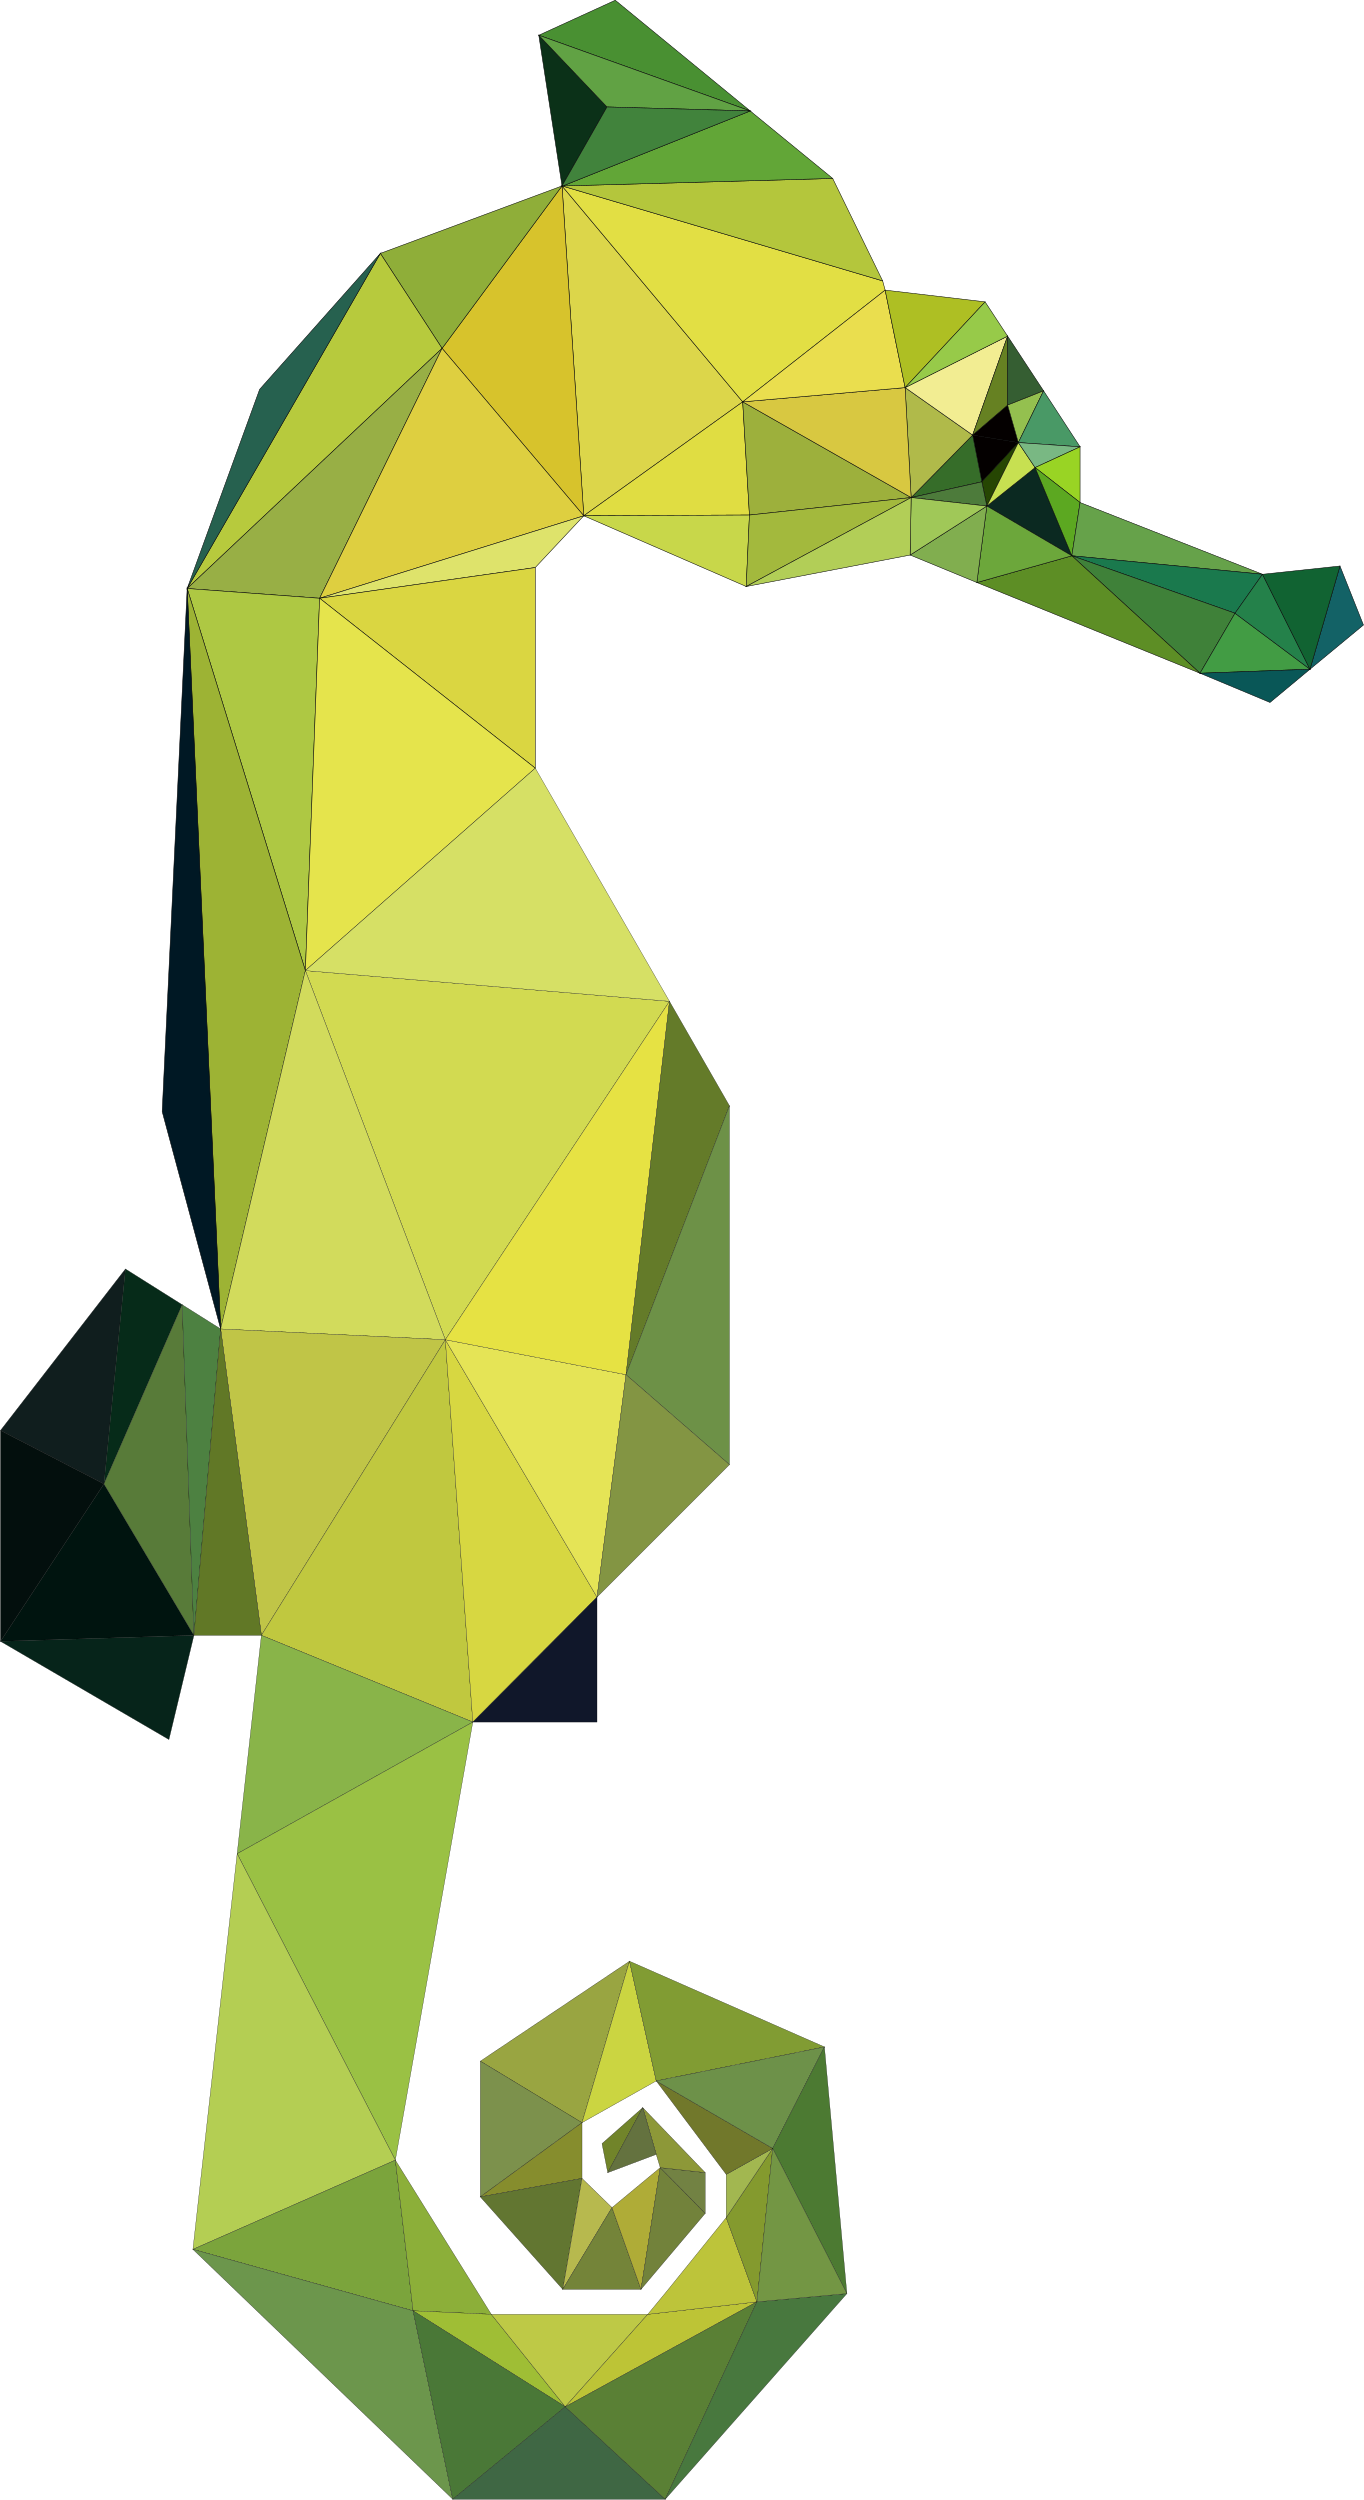
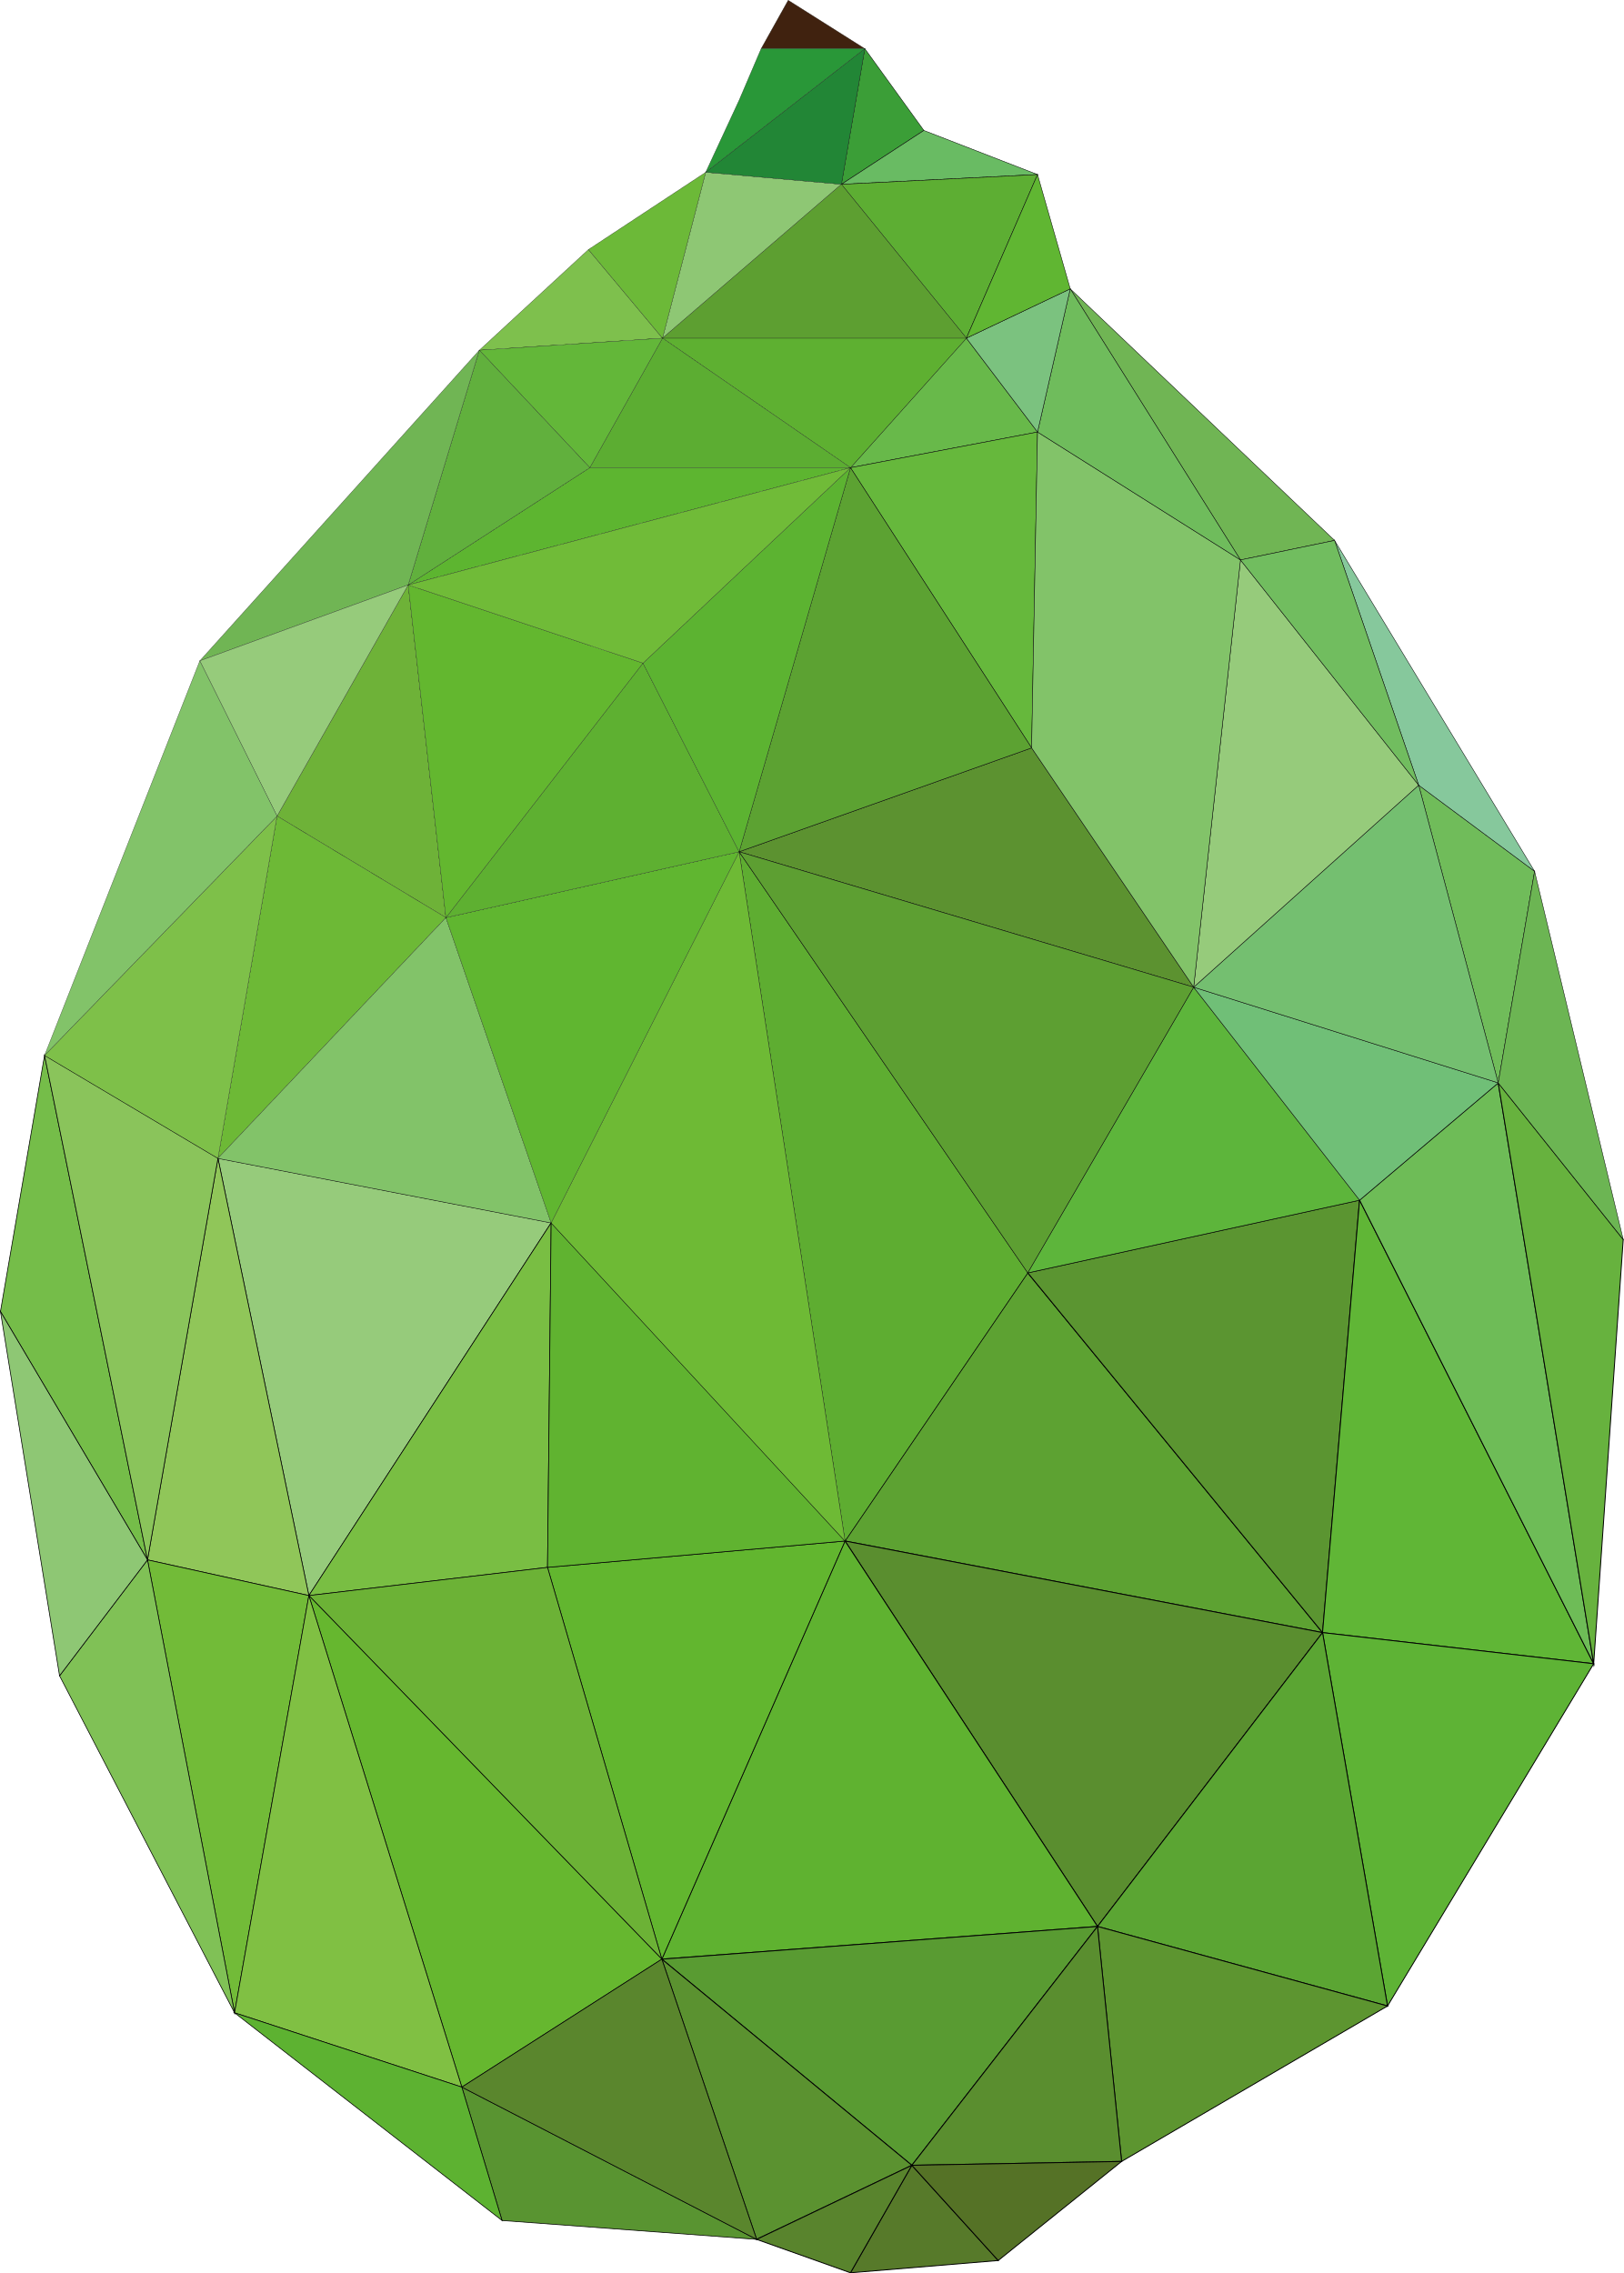
- <svg xmlns="http://www.w3.org/2000/svg" version="1.1" baseProfile="tiny" id="Layer_1" x="0px" y="0px" viewBox="0 0 545.7 1000.4" xml:space="preserve">
+ <svg xmlns="http://www.w3.org/2000/svg" version="1.1" baseProfile="tiny" id="Polygonal_Fruits" x="0px" y="0px" viewBox="0 0 714.3 1000.2" xml:space="preserve">
  <g>
    <g>
-       <polygon fill="#040000" stroke="#000000" stroke-width="0.2" stroke-miterlimit="10" points="403.2,162.1 389.2,174.1     407.5,177.1   " />
-       <polygon fill="#040000" stroke="#000000" stroke-width="0.2" stroke-miterlimit="10" points="389.2,174.1 392.9,192.8     407.5,177.1   " />
-       <polygon fill="#0B2921" stroke="#000000" stroke-width="0.2" stroke-miterlimit="10" points="394.9,202.5 428.9,222.4     414.2,187.1   " />
-       <polygon fill="#366D29" stroke="#000000" stroke-width="0.2" stroke-miterlimit="10" points="389.2,174.1 364.6,199.1     392.9,192.8   " />
-       <polygon fill="#B0BA4A" stroke="#000000" stroke-width="0.2" stroke-miterlimit="10" points="362.2,155.1 364.6,199.1     389.2,174.1   " />
-       <polygon fill="#F2ED92" stroke="#000000" stroke-width="0.2" stroke-miterlimit="10" points="389.2,174.1 403.2,134.5     362.2,155.1   " />
-       <polygon fill="#668122" stroke="#000000" stroke-width="0.2" stroke-miterlimit="10" points="403.2,162.1 403.2,134.5     389.2,174.1   " />
-       <polygon fill="#355E32" stroke="#000000" stroke-width="0.2" stroke-miterlimit="10" points="417.6,156.4 403.2,134.5     403.2,162.1   " />
-       <polygon fill="#264603" stroke="#000000" stroke-width="0.2" stroke-miterlimit="10" points="392.9,192.8 394.9,202.5     407.5,177.1   " />
-       <polygon fill="#4D7B3B" stroke="#000000" stroke-width="0.2" stroke-miterlimit="10" points="364.6,199.1 394.9,202.5     392.9,192.8   " />
-       <polygon fill="#C7E051" stroke="#000000" stroke-width="0.2" stroke-miterlimit="10" points="407.5,177.1 394.9,202.5     414.2,187.1   " />
-       <polygon fill="#94C04F" stroke="#000000" stroke-width="0.2" stroke-miterlimit="10" points="407.5,177.1 417.6,156.4     403.2,162.1   " />
-       <polygon fill="#499966" stroke="#000000" stroke-width="0.2" stroke-miterlimit="10" points="432.2,178.8 417.6,156.4     407.5,177.1   " />
-       <polygon fill="#79B883" stroke="#000000" stroke-width="0.2" stroke-miterlimit="10" points="414.2,187.1 432.2,178.8     407.5,177.1   " />
-       <polygon fill="#99D424" stroke="#000000" stroke-width="0.2" stroke-miterlimit="10" points="432.2,201.1 432.2,178.8     414.2,187.1   " />
-       <polygon fill="#5CA821" stroke="#000000" stroke-width="0.2" stroke-miterlimit="10" points="428.9,222.4 432.2,201.1     414.2,187.1   " />
-       <polygon fill="#66A24A" stroke="#000000" stroke-width="0.2" stroke-miterlimit="10" points="505.2,229.8 432.2,201.1     428.9,222.4   " />
-       <polygon fill="#1A794D" stroke="#000000" stroke-width="0.2" stroke-miterlimit="10" points="494.2,245.4 505.2,229.8     428.9,222.4   " />
-       <polygon fill="#3F8139" stroke="#000000" stroke-width="0.2" stroke-miterlimit="10" points="428.9,222.4 480.2,269.4     494.2,245.4   " />
-       <polygon fill="#5D8E25" stroke="#000000" stroke-width="0.2" stroke-miterlimit="10" points="390.9,233.1 480.2,269.4     428.9,222.4   " />
-       <polygon fill="#6CA73B" stroke="#000000" stroke-width="0.2" stroke-miterlimit="10" points="394.9,202.5 390.9,233.1     428.9,222.4   " />
-       <polygon fill="#81AE4F" stroke="#000000" stroke-width="0.2" stroke-miterlimit="10" points="364.2,222.1 390.9,233.1     394.9,202.5   " />
-       <polygon fill="#A0C858" stroke="#000000" stroke-width="0.2" stroke-miterlimit="10" points="364.6,199.1 364.2,222.1     394.9,202.5   " />
-       <polygon fill="#429C44" stroke="#000000" stroke-width="0.2" stroke-miterlimit="10" points="480.2,269.4 524.2,267.8     494.2,245.4   " />
-       <polygon fill="#24814A" stroke="#000000" stroke-width="0.2" stroke-miterlimit="10" points="494.2,245.4 524.2,267.8     505.2,229.8   " />
-       <polygon fill="#136266" stroke="#000000" stroke-width="0.2" stroke-miterlimit="10" points="536.2,226.5 524.2,267.8     545.6,250.1   " />
-       <polygon fill="#116332" stroke="#000000" stroke-width="0.2" stroke-miterlimit="10" points="505.2,229.8 524.2,267.8     536.2,226.5   " />
-       <polygon fill="#095757" stroke="#000000" stroke-width="0.2" stroke-miterlimit="10" points="508.2,281.1 524.2,267.8     480.2,269.4   " />
-       <polygon fill="#DCD64A" stroke="#000000" stroke-width="0.2" stroke-miterlimit="10" points="224.9,74.4 233.6,206.4 297.2,160.8       " />
-       <polygon fill="#E2DF44" stroke="#000000" stroke-width="0.2" stroke-miterlimit="10" points="354.2,116.1 353.2,112.4 224.9,74.4     297.2,160.8   " />
-       <polygon fill="#E0DD42" stroke="#000000" stroke-width="0.2" stroke-miterlimit="10" points="297.2,160.8 233.6,206.4     299.9,206.1   " />
-       <polygon fill="#9DB03C" stroke="#000000" stroke-width="0.2" stroke-miterlimit="10" points="299.9,206.1 364.6,199.1     297.2,160.8   " />
-       <polygon fill="#D8C841" stroke="#000000" stroke-width="0.2" stroke-miterlimit="10" points="297.2,160.8 364.6,199.1     362.2,155.1   " />
-       <polygon fill="#EADE4E" stroke="#000000" stroke-width="0.2" stroke-miterlimit="10" points="362.2,155.1 354.2,116.1     297.2,160.8   " />
-       <polygon fill="#B4C63C" stroke="#000000" stroke-width="0.2" stroke-miterlimit="10" points="333.2,71.4 225.2,74.4 225.2,74.4     224.9,74.4 224.9,74.4 353.2,112.4   " />
-       <polygon fill="#62A637" stroke="#000000" stroke-width="0.2" stroke-miterlimit="10" points="333.2,71.4 300.2,44.4 225.2,74.4       " />
-       <polygon fill="#499032" stroke="#000000" stroke-width="0.2" stroke-miterlimit="10" points="300.2,44.4 246.2,0.1 215.6,14.1       " />
-       <polygon fill="#0B3118" stroke="#000000" stroke-width="0.2" stroke-miterlimit="10" points="215.6,14.1 224.9,74.4 242.9,42.8       " />
-       <polygon fill="#61A244" stroke="#000000" stroke-width="0.2" stroke-miterlimit="10" points="300.2,44.4 215.6,14.1 242.9,42.8       " />
-       <polygon fill="#41833C" stroke="#000000" stroke-width="0.2" stroke-miterlimit="10" points="242.9,42.8 224.9,74.4 225.2,74.4     225.2,74.4 300.2,44.4 300.2,44.4 300.2,44.4 300.2,44.4   " />
-       <polygon fill="#AEBF23" stroke="#000000" stroke-width="0.2" stroke-miterlimit="10" points="394.2,120.8 354.2,116.1     362.2,155.1   " />
-       <polygon fill="#97CA49" stroke="#000000" stroke-width="0.2" stroke-miterlimit="10" points="403.2,134.5 394.2,120.8     362.2,155.1   " />
-       <polygon fill="#C8D74A" stroke="#000000" stroke-width="0.2" stroke-miterlimit="10" points="233.6,206.4 298.6,234.7     299.9,206.1   " />
-       <polygon fill="#A3B93D" stroke="#000000" stroke-width="0.2" stroke-miterlimit="10" points="299.9,206.1 298.6,234.7     364.6,199.1   " />
-       <polygon fill="#B2CE57" stroke="#000000" stroke-width="0.2" stroke-miterlimit="10" points="298.6,234.7 364.2,222.1     364.6,199.1   " />
-       <polygon fill="#D7C32C" stroke="#000000" stroke-width="0.2" stroke-miterlimit="10" points="176.9,139.4 233.6,206.4 224.9,74.4       " />
-       <polygon fill="#8FAE39" stroke="#000000" stroke-width="0.2" stroke-miterlimit="10" points="224.9,74.4 152.2,101.4 176.9,139.4       " />
-       <polygon fill="#B7CA3D" stroke="#000000" stroke-width="0.2" stroke-miterlimit="10" points="152.2,101.4 74.9,235.5 176.9,139.4       " />
-       <polygon fill="#98AF45" stroke="#000000" stroke-width="0.2" stroke-miterlimit="10" points="176.9,139.4 74.9,235.5 127.9,239.4       " />
-       <polygon fill="#DECF40" stroke="#000000" stroke-width="0.2" stroke-miterlimit="10" points="127.9,239.4 233.6,206.4     176.9,139.4   " />
-       <polygon fill="#DEE36B" stroke="#000000" stroke-width="0.2" stroke-miterlimit="10" points="214.2,227.1 233.6,206.4     127.9,239.4   " />
-       <polygon fill="#DAD641" stroke="#000000" stroke-width="0.2" stroke-miterlimit="10" points="214.2,307.4 214.2,227.1     127.9,239.4   " />
-       <polygon fill="#AEC843" stroke="#000000" stroke-width="0.2" stroke-miterlimit="10" points="127.9,239.4 74.9,235.5 122.2,388.4       " />
-       <polygon fill="#E5E44C" stroke="#000000" stroke-width="0.2" stroke-miterlimit="10" points="122.2,388.4 214.2,307.4     127.9,239.4   " />
-       <polygon fill="#9DB334" stroke="#000000" stroke-width="0.2" stroke-miterlimit="10" points="74.9,235.5 88.3,531.8 122.2,388.4       " />
-       <polygon fill="#001824" stroke="#000000" stroke-width="0.2" stroke-miterlimit="10" points="64.9,444.8 88.3,531.8 74.9,235.5       " />
-       <polygon fill="#26614F" stroke="#000000" stroke-width="0.2" stroke-miterlimit="10" points="103.9,155.8 74.9,235.5 152.2,101.4       " />
+       <polygon fill="#5DA232" stroke="#000000" stroke-width="0.4" stroke-miterlimit="10" points="371.8,678.1 581.9,718.4     452.2,560.1   " />
+       <polygon fill="#5A8E2F" stroke="#000000" stroke-width="0.4" stroke-miterlimit="10" points="482.9,847.7 581.9,718.4     371.8,678.1   " />
+       <polygon fill="#5B9531" stroke="#000000" stroke-width="0.4" stroke-miterlimit="10" points="581.9,718.4 598.2,528.1     452.2,560.1   " />
+       <polygon fill="#5FB230" stroke="#000000" stroke-width="0.4" stroke-miterlimit="10" points="291.2,862.1 482.9,847.7     371.8,678.1   " />
+       <polygon fill="#599B32" stroke="#000000" stroke-width="0.4" stroke-miterlimit="10" points="401.2,952.8 482.9,847.7     291.2,862.1   " />
+       <polygon fill="#60B636" stroke="#000000" stroke-width="0.4" stroke-miterlimit="10" points="581.9,718.4 701.2,732.1     598.2,528.1   " />
+       <polygon fill="#5EB335" stroke="#000000" stroke-width="0.4" stroke-miterlimit="10" points="610.5,882.7 701.2,732.1     581.9,718.4   " />
+       <polygon fill="#6EBC57" stroke="#000000" stroke-width="0.4" stroke-miterlimit="10" points="598.2,528.1 701.2,732.1     659.2,476.5   " />
+       <polygon fill="#67B23E" stroke="#000000" stroke-width="0.4" stroke-miterlimit="10" points="659.2,476.5 701.2,732.1     714.2,545.4   " />
+       <polygon fill="#5BA533" stroke="#000000" stroke-width="0.4" stroke-miterlimit="10" points="482.9,847.7 610.5,882.7     581.9,718.4   " />
+       <polygon fill="#5D9530" stroke="#000000" stroke-width="0.4" stroke-miterlimit="10" points="493.5,951.1 610.5,882.7     482.9,847.7   " />
+       <polygon fill="#577A2A" stroke="#000000" stroke-width="0.4" stroke-miterlimit="10" points="374.2,1000.1 439.2,994.7     401.2,952.8   " />
+       <polygon fill="#5B9230" stroke="#000000" stroke-width="0.4" stroke-miterlimit="10" points="291.2,862.1 332.9,985.4     401.2,952.8   " />
+       <polygon fill="#59842D" stroke="#000000" stroke-width="0.4" stroke-miterlimit="10" points="332.9,985.4 374.2,1000.1     401.2,952.8   " />
+       <polygon fill="#5A8E2F" stroke="#000000" stroke-width="0.4" stroke-miterlimit="10" points="401.2,952.8 493.5,951.1     482.9,847.7   " />
+       <polygon fill="#557226" stroke="#000000" stroke-width="0.4" stroke-miterlimit="10" points="439.2,994.7 493.5,951.1     401.2,952.8   " />
    </g>
    <g>
-       <polygon fill="#D2DA51" stroke="#000000" stroke-width="0.1" stroke-miterlimit="10" points="178.2,536.1 267.9,400.7     122.2,388.4   " />
-       <polygon fill="#D6E065" stroke="#000000" stroke-width="0.1" stroke-miterlimit="10" points="267.9,400.7 214.2,307.4     122.2,388.4   " />
-       <polygon fill="#D2DB5C" stroke="#000000" stroke-width="0.1" stroke-miterlimit="10" points="122.2,388.4 88.3,531.8 178.2,536.1       " />
-       <polygon fill="#C0C547" stroke="#000000" stroke-width="0.1" stroke-miterlimit="10" points="178.2,536.1 88.3,531.8 104.6,654.4       " />
-       <polygon fill="#C0C83F" stroke="#000000" stroke-width="0.1" stroke-miterlimit="10" points="104.6,654.4 189.2,689.1     178.2,536.1   " />
-       <polygon fill="#D7D741" stroke="#000000" stroke-width="0.1" stroke-miterlimit="10" points="189.2,689.1 238.9,639.1     178.2,536.1   " />
-       <polygon fill="#E5E456" stroke="#000000" stroke-width="0.1" stroke-miterlimit="10" points="178.2,536.1 238.9,639.1     250.5,550.1   " />
-       <polygon fill="#E6E243" stroke="#000000" stroke-width="0.1" stroke-miterlimit="10" points="250.5,550.1 267.9,400.7     178.2,536.1   " />
-       <polygon fill="#647B29" stroke="#000000" stroke-width="0.1" stroke-miterlimit="10" points="291.9,442.5 267.9,400.7     250.5,550.1   " />
-       <polygon fill="#6D9147" stroke="#000000" stroke-width="0.1" stroke-miterlimit="10" points="291.9,586.1 291.9,442.5     250.5,550.1   " />
-       <polygon fill="#839543" stroke="#000000" stroke-width="0.1" stroke-miterlimit="10" points="238.9,639.1 291.9,586.1     250.5,550.1   " />
-       <polygon fill="#101E1E" stroke="#000000" stroke-width="0.1" stroke-miterlimit="10" points="50.2,507.8 0.2,572.4 41.6,593.8       " />
-       <polygon fill="#030F0D" stroke="#000000" stroke-width="0.1" stroke-miterlimit="10" points="0.2,572.4 0.2,656.8 41.6,593.8       " />
-       <polygon fill="#00140F" stroke="#000000" stroke-width="0.1" stroke-miterlimit="10" points="0.2,656.8 77.6,654.4 41.6,593.8       " />
-       <polygon fill="#06241A" stroke="#000000" stroke-width="0.1" stroke-miterlimit="10" points="67.6,696.1 77.6,654.4 0.2,656.8       " />
-       <polygon fill="#062B19" stroke="#000000" stroke-width="0.1" stroke-miterlimit="10" points="72.9,522.1 50.2,507.8 41.6,593.8       " />
-       <polygon fill="#587B39" stroke="#000000" stroke-width="0.1" stroke-miterlimit="10" points="72.9,522.1 41.6,593.8 77.6,654.4       " />
-       <polygon fill="#4D8141" stroke="#000000" stroke-width="0.1" stroke-miterlimit="10" points="88.3,531.8 72.9,522.1 77.6,654.4       " />
-       <polygon fill="#617826" stroke="#000000" stroke-width="0.1" stroke-miterlimit="10" points="88.3,531.8 77.6,654.4 104.6,654.4       " />
-       <polygon fill="#89B449" stroke="#000000" stroke-width="0.1" stroke-miterlimit="10" points="104.6,654.4 94.9,741.8 189.2,689.1       " />
-       <polygon fill="#9AC144" stroke="#000000" stroke-width="0.1" stroke-miterlimit="10" points="158.2,864.4 189.2,689.1 94.9,741.8       " />
-       <polygon fill="#B4CE53" stroke="#000000" stroke-width="0.1" stroke-miterlimit="10" points="77.2,900.1 158.2,864.4 94.9,741.8       " />
-       <polygon fill="#7BA43C" stroke="#000000" stroke-width="0.1" stroke-miterlimit="10" points="165.3,924.7 158.2,864.4 77.2,900.1       " />
-       <polygon fill="#6C964C" stroke="#000000" stroke-width="0.1" stroke-miterlimit="10" points="77.2,900.1 181.2,1000.1     165.3,924.7   " />
-       <polygon fill="#8CAF39" stroke="#000000" stroke-width="0.1" stroke-miterlimit="10" points="196.6,926.1 158.2,864.4     165.3,924.7   " />
-       <polygon fill="#9FBE35" stroke="#000000" stroke-width="0.1" stroke-miterlimit="10" points="226.2,963.1 196.6,926.1     165.3,924.7   " />
-       <polygon fill="#4A7837" stroke="#000000" stroke-width="0.1" stroke-miterlimit="10" points="165.3,924.7 181.2,1000.1     226.2,963.1   " />
-       <polygon fill="#3F6744" stroke="#000000" stroke-width="0.1" stroke-miterlimit="10" points="181.2,1000.1 266.2,1000.1     226.2,963.1   " />
-       <polygon fill="#BEC946" stroke="#000000" stroke-width="0.1" stroke-miterlimit="10" points="259.2,926.1 196.6,926.1     226.2,963.1   " />
-       <polygon fill="#BDC436" stroke="#000000" stroke-width="0.1" stroke-miterlimit="10" points="302.9,921.1 259.2,926.1     226.2,963.1   " />
-       <polygon fill="#5A8035" stroke="#000000" stroke-width="0.1" stroke-miterlimit="10" points="226.2,963.1 266.2,1000.1     302.9,921.1   " />
-       <polygon fill="#10172A" stroke="#000000" stroke-width="0.1" stroke-miterlimit="10" points="238.9,689.1 238.9,639.1     189.2,689.1   " />
-       <polygon fill="#48783E" stroke="#000000" stroke-width="0.1" stroke-miterlimit="10" points="266.2,1000.1 338.9,917.8     302.9,921.1   " />
-       <polygon fill="#BDC43A" stroke="#000000" stroke-width="0.1" stroke-miterlimit="10" points="290.6,887.4 267.2,916.4     259.2,926.1 302.9,921.1   " />
-       <polygon fill="#849A2E" stroke="#000000" stroke-width="0.1" stroke-miterlimit="10" points="309.2,859.7 290.6,887.4     302.9,921.1   " />
-       <polygon fill="#A2B750" stroke="#000000" stroke-width="0.1" stroke-miterlimit="10" points="290.6,870.1 290.6,887.4     309.2,859.7   " />
-       <polygon fill="#71782B" stroke="#000000" stroke-width="0.1" stroke-miterlimit="10" points="262.6,832.7 290.6,870.1     309.2,859.7   " />
-       <polygon fill="#99A541" stroke="#000000" stroke-width="0.1" stroke-miterlimit="10" points="251.9,784.8 192.2,824.8     231.6,848.8 232.9,849.4   " />
-       <polygon fill="#CBD541" stroke="#000000" stroke-width="0.1" stroke-miterlimit="10" points="232.9,849.4 246.6,841.7     262.6,832.7 251.9,784.8   " />
-       <polygon fill="#819C33" stroke="#000000" stroke-width="0.1" stroke-miterlimit="10" points="251.9,784.8 262.6,832.7     329.9,819.1   " />
-       <polygon fill="#6D9149" stroke="#000000" stroke-width="0.1" stroke-miterlimit="10" points="329.9,819.1 262.6,832.7     309.2,859.7   " />
-       <polygon fill="#4C7A32" stroke="#000000" stroke-width="0.1" stroke-miterlimit="10" points="338.9,917.8 329.9,819.1     309.2,859.7   " />
-       <polygon fill="#739644" stroke="#000000" stroke-width="0.1" stroke-miterlimit="10" points="302.9,921.1 338.9,917.8     309.2,859.7   " />
-       <polygon fill="#7C914C" stroke="#000000" stroke-width="0.1" stroke-miterlimit="10" points="192.2,824.8 192.2,879.1     232.9,849.4   " />
-       <polygon fill="#868D2D" stroke="#000000" stroke-width="0.1" stroke-miterlimit="10" points="192.2,879.1 232.9,871.7     232.9,849.4   " />
-       <polygon fill="#627631" stroke="#000000" stroke-width="0.1" stroke-miterlimit="10" points="225.2,916.1 232.9,871.7     192.2,879.1   " />
-       <polygon fill="#B7B94E" stroke="#000000" stroke-width="0.1" stroke-miterlimit="10" points="244.9,883.4 232.9,871.7     225.2,916.1   " />
-       <polygon fill="#748439" stroke="#000000" stroke-width="0.1" stroke-miterlimit="10" points="256.5,916.1 244.9,883.4     225.2,916.1   " />
-       <polygon fill="#AFAC37" stroke="#000000" stroke-width="0.1" stroke-miterlimit="10" points="256.5,916.1 264.2,867.4     244.9,883.4   " />
-       <polygon fill="#72823B" stroke="#000000" stroke-width="0.1" stroke-miterlimit="10" points="282.2,885.7 264.2,867.4     256.5,916.1   " />
-       <polygon fill="#728243" stroke="#000000" stroke-width="0.1" stroke-miterlimit="10" points="282.2,869.4 264.2,867.4     282.2,885.7   " />
-       <polygon fill="#8D9838" stroke="#000000" stroke-width="0.1" stroke-miterlimit="10" points="257.2,843.4 262.6,862.1     262.6,862.1 264.2,867.4 282.2,869.4   " />
-       <polygon fill="#71842A" stroke="#000000" stroke-width="0.1" stroke-miterlimit="10" points="240.9,857.8 243.2,869.4     243.2,869.4 257.2,843.4   " />
-       <polygon fill="#64723F" stroke="#000000" stroke-width="0.1" stroke-miterlimit="10" points="257.2,843.4 243.2,869.4     262.6,862.1 262.6,862.1   " />
+       <polygon fill="#96CB7B" stroke="#000000" stroke-width="0.3" stroke-miterlimit="10" points="95.9,509.7 135.9,702.1 242.5,538.1       " />
+       <polygon fill="#79BE43" stroke="#000000" stroke-width="0.3" stroke-miterlimit="10" points="242.5,538.1 135.9,702.1     240.9,689.7   " />
+       <polygon fill="#62B62F" stroke="#000000" stroke-width="0.3" stroke-miterlimit="10" points="240.9,689.7 291.2,862.1     371.8,678.1   " />
+       <polygon fill="#6CB236" stroke="#000000" stroke-width="0.3" stroke-miterlimit="10" points="135.9,702.1 291.2,862.1     240.9,689.7   " />
+       <polygon fill="#60B330" stroke="#000000" stroke-width="0.3" stroke-miterlimit="10" points="240.9,689.7 371.8,678.1     242.5,538.1   " />
+       <polygon fill="#66B72F" stroke="#000000" stroke-width="0.3" stroke-miterlimit="10" points="203.2,918.4 291.2,862.1     135.9,702.1   " />
+       <polygon fill="#90C659" stroke="#000000" stroke-width="0.3" stroke-miterlimit="10" points="64.9,686.4 135.9,702.1 95.9,509.7       " />
+       <polygon fill="#72BB38" stroke="#000000" stroke-width="0.3" stroke-miterlimit="10" points="64.9,686.4 103.2,885.7 135.9,702.1       " />
+       <polygon fill="#80C156" stroke="#000000" stroke-width="0.3" stroke-miterlimit="10" points="26.2,737.4 103.2,885.7 64.9,686.4       " />
+       <polygon fill="#75BD49" stroke="#000000" stroke-width="0.3" stroke-miterlimit="10" points="19.6,464.4 0.2,577.1 64.9,686.4       " />
+       <polygon fill="#8EC774" stroke="#000000" stroke-width="0.3" stroke-miterlimit="10" points="0.2,577.1 26.2,737.4 64.9,686.4       " />
+       <polygon fill="#599431" stroke="#000000" stroke-width="0.3" stroke-miterlimit="10" points="220.9,977.1 332.9,985.4     203.2,918.4   " />
+       <polygon fill="#80C043" stroke="#000000" stroke-width="0.3" stroke-miterlimit="10" points="135.9,702.1 103.2,885.7     203.2,918.4   " />
+       <polygon fill="#8AC45B" stroke="#000000" stroke-width="0.3" stroke-miterlimit="10" points="95.9,509.7 19.6,464.4 64.9,686.4       " />
+       <polygon fill="#5A862D" stroke="#000000" stroke-width="0.3" stroke-miterlimit="10" points="203.2,918.4 332.9,985.4     291.2,862.1   " />
+       <polygon fill="#5DB231" stroke="#000000" stroke-width="0.3" stroke-miterlimit="10" points="103.2,885.7 220.9,977.1     203.2,918.4   " />
+     </g>
+     <g>
+       <polygon fill="#70BC5A" stroke="#000000" stroke-width="0.2" stroke-miterlimit="10" points="659.2,476.5 675.2,383.4     624.2,345.5   " />
+       <polygon fill="#68B94A" stroke="#000000" stroke-width="0.2" stroke-miterlimit="10" points="456.5,190.1 425.2,148.8     374.2,205.8   " />
+       <polygon fill="#5DB53B" stroke="#000000" stroke-width="0.2" stroke-miterlimit="10" points="452.2,560.1 598.2,528.1     525.2,434.4   " />
+       <polygon fill="#70BF77" stroke="#000000" stroke-width="0.2" stroke-miterlimit="10" points="598.2,528.1 659.2,476.5     525.2,434.4   " />
+       <polygon fill="#74BF70" stroke="#000000" stroke-width="0.2" stroke-miterlimit="10" points="525.2,434.4 659.2,476.5     624.2,345.5   " />
+       <polygon fill="#66B83C" stroke="#000000" stroke-width="0.2" stroke-miterlimit="10" points="453.9,329.1 456.5,190.1     374.2,205.8   " />
+       <polygon fill="#96CB7B" stroke="#000000" stroke-width="0.2" stroke-miterlimit="10" points="624.2,345.5 545.8,246.4     525.2,434.4   " />
+       <polygon fill="#6CB553" stroke="#000000" stroke-width="0.2" stroke-miterlimit="10" points="714.2,545.4 675.2,383.4     659.2,476.5   " />
+       <polygon fill="#5EAD31" stroke="#000000" stroke-width="0.2" stroke-miterlimit="10" points="371.8,678.1 452.2,560.1     325.2,374.8   " />
+       <polygon fill="#5C9230" stroke="#000000" stroke-width="0.2" stroke-miterlimit="10" points="325.2,374.8 525.2,434.4     453.9,329.1   " />
+       <polygon fill="#82C369" stroke="#000000" stroke-width="0.2" stroke-miterlimit="10" points="525.2,434.4 545.8,246.4     456.5,190.1 453.9,329.1   " />
+       <polygon fill="#5D9F32" stroke="#000000" stroke-width="0.2" stroke-miterlimit="10" points="452.2,560.1 525.2,434.4     325.2,374.8   " />
+       <polygon fill="#5CA232" stroke="#000000" stroke-width="0.2" stroke-miterlimit="10" points="453.9,329.1 374.2,205.8     325.2,374.8   " />
+       <polygon fill="#86C89C" stroke="#000000" stroke-width="0.2" stroke-miterlimit="10" points="675.2,383.4 587.2,237.8     624.2,345.5   " />
+       <polygon fill="#3B9E37" stroke="#000000" stroke-width="0.2" stroke-miterlimit="10" points="406.5,57.4 380.5,21.4 370.2,81.1       " />
+       <polygon fill="#69BB63" stroke="#000000" stroke-width="0.2" stroke-miterlimit="10" points="456.5,76.8 406.5,57.4 370.2,81.1       " />
+       <polygon fill="#70B554" stroke="#000000" stroke-width="0.2" stroke-miterlimit="10" points="587.2,237.8 470.9,127.1     545.8,246.4   " />
+       <polygon fill="#6FBC5C" stroke="#000000" stroke-width="0.2" stroke-miterlimit="10" points="545.8,246.4 470.9,127.1     456.5,190.1   " />
+       <polygon fill="#71BD5F" stroke="#000000" stroke-width="0.2" stroke-miterlimit="10" points="624.2,345.5 587.2,237.8     545.8,246.4   " />
+       <polygon fill="#5DAE33" stroke="#000000" stroke-width="0.2" stroke-miterlimit="10" points="425.2,148.8 456.5,76.8 370.2,81.1       " />
+       <polygon fill="#7BC27F" stroke="#000000" stroke-width="0.2" stroke-miterlimit="10" points="456.5,190.1 470.9,127.1     425.2,148.8   " />
+       <polygon fill="#60B632" stroke="#000000" stroke-width="0.2" stroke-miterlimit="10" points="470.9,127.1 456.5,76.8 425.2,148.8       " />
+     </g>
+     <g>
+       <polygon fill="#5EB031" stroke="#000000" stroke-width="0.1" stroke-miterlimit="10" points="425.2,148.8 291.5,148.8     374.2,205.8   " />
+       <polygon fill="#6EB238" stroke="#000000" stroke-width="0.1" stroke-miterlimit="10" points="179.6,257.4 121.9,359.1     196.2,403.8   " />
+       <polygon fill="#8EC774" stroke="#000000" stroke-width="0.1" stroke-miterlimit="10" points="310.5,75.8 291.5,148.8 370.2,81.1       " />
+       <polygon fill="#5D9F31" stroke="#000000" stroke-width="0.1" stroke-miterlimit="10" points="370.2,81.1 291.5,148.8 425.2,148.8       " />
+       <polygon fill="#6DB936" stroke="#000000" stroke-width="0.1" stroke-miterlimit="10" points="121.9,359.1 95.9,509.7 196.2,403.8       " />
+       <polygon fill="#82C369" stroke="#000000" stroke-width="0.1" stroke-miterlimit="10" points="196.2,403.8 95.9,509.7 242.5,538.1       " />
+       <polygon fill="#5CAD32" stroke="#000000" stroke-width="0.1" stroke-miterlimit="10" points="291.5,148.8 259.5,205.8     374.2,205.8   " />
+       <polygon fill="#7EC04D" stroke="#000000" stroke-width="0.1" stroke-miterlimit="10" points="258.9,109.8 210.9,154.1     291.5,148.8   " />
+       <polygon fill="#6CB938" stroke="#000000" stroke-width="0.1" stroke-miterlimit="10" points="310.5,75.8 258.9,109.8 291.5,148.8       " />
+       <polygon fill="#40220F" stroke="#000000" stroke-width="0.1" stroke-miterlimit="10" points="346.8,0.1 334.9,21.4 380.5,21.4       " />
+       <polygon fill="#63B739" stroke="#000000" stroke-width="0.1" stroke-miterlimit="10" points="291.5,148.8 210.9,154.1     259.5,205.8   " />
+       <polygon fill="#6EBA35" stroke="#000000" stroke-width="0.1" stroke-miterlimit="10" points="242.5,538.1 371.8,678.1     325.2,374.8   " />
+       <polygon fill="#60B630" stroke="#000000" stroke-width="0.1" stroke-miterlimit="10" points="196.2,403.8 242.5,538.1     325.2,374.8   " />
+       <polygon fill="#5EB031" stroke="#000000" stroke-width="0.1" stroke-miterlimit="10" points="282.9,291.8 196.2,403.8     325.2,374.8   " />
+       <polygon fill="#5DB530" stroke="#000000" stroke-width="0.1" stroke-miterlimit="10" points="259.5,205.8 179.6,257.4     374.2,205.8   " />
+       <polygon fill="#61B03D" stroke="#000000" stroke-width="0.1" stroke-miterlimit="10" points="259.5,205.8 210.9,154.1     179.6,257.4   " />
+       <polygon fill="#5CB331" stroke="#000000" stroke-width="0.1" stroke-miterlimit="10" points="374.2,205.8 282.9,291.8     325.2,374.8   " />
+       <polygon fill="#63B72F" stroke="#000000" stroke-width="0.1" stroke-miterlimit="10" points="282.9,291.8 179.6,257.4     196.2,403.8   " />
+       <polygon fill="#70BB38" stroke="#000000" stroke-width="0.1" stroke-miterlimit="10" points="374.2,205.8 179.6,257.4     282.9,291.8   " />
+       <polygon fill="#7EC049" stroke="#000000" stroke-width="0.1" stroke-miterlimit="10" points="121.9,359.1 19.6,464.4 95.9,509.7       " />
+       <polygon fill="#228636" stroke="#000000" stroke-width="0.1" stroke-miterlimit="10" points="370.2,81.1 380.5,21.4 310.5,75.8       " />
+       <polygon fill="#299738" stroke="#000000" stroke-width="0.1" stroke-miterlimit="10" points="380.5,21.4 334.9,21.4 325.2,44.1     310.5,75.8   " />
+       <polygon fill="#70B554" stroke="#000000" stroke-width="0.1" stroke-miterlimit="10" points="210.9,154.1 87.9,290.8 179.6,257.4       " />
+       <polygon fill="#96CB7B" stroke="#000000" stroke-width="0.1" stroke-miterlimit="10" points="179.6,257.4 87.9,290.8 121.9,359.1       " />
+       <polygon fill="#82C369" stroke="#000000" stroke-width="0.1" stroke-miterlimit="10" points="87.9,290.8 19.6,464.4 121.9,359.1       " />
    </g>
  </g>
</svg>
